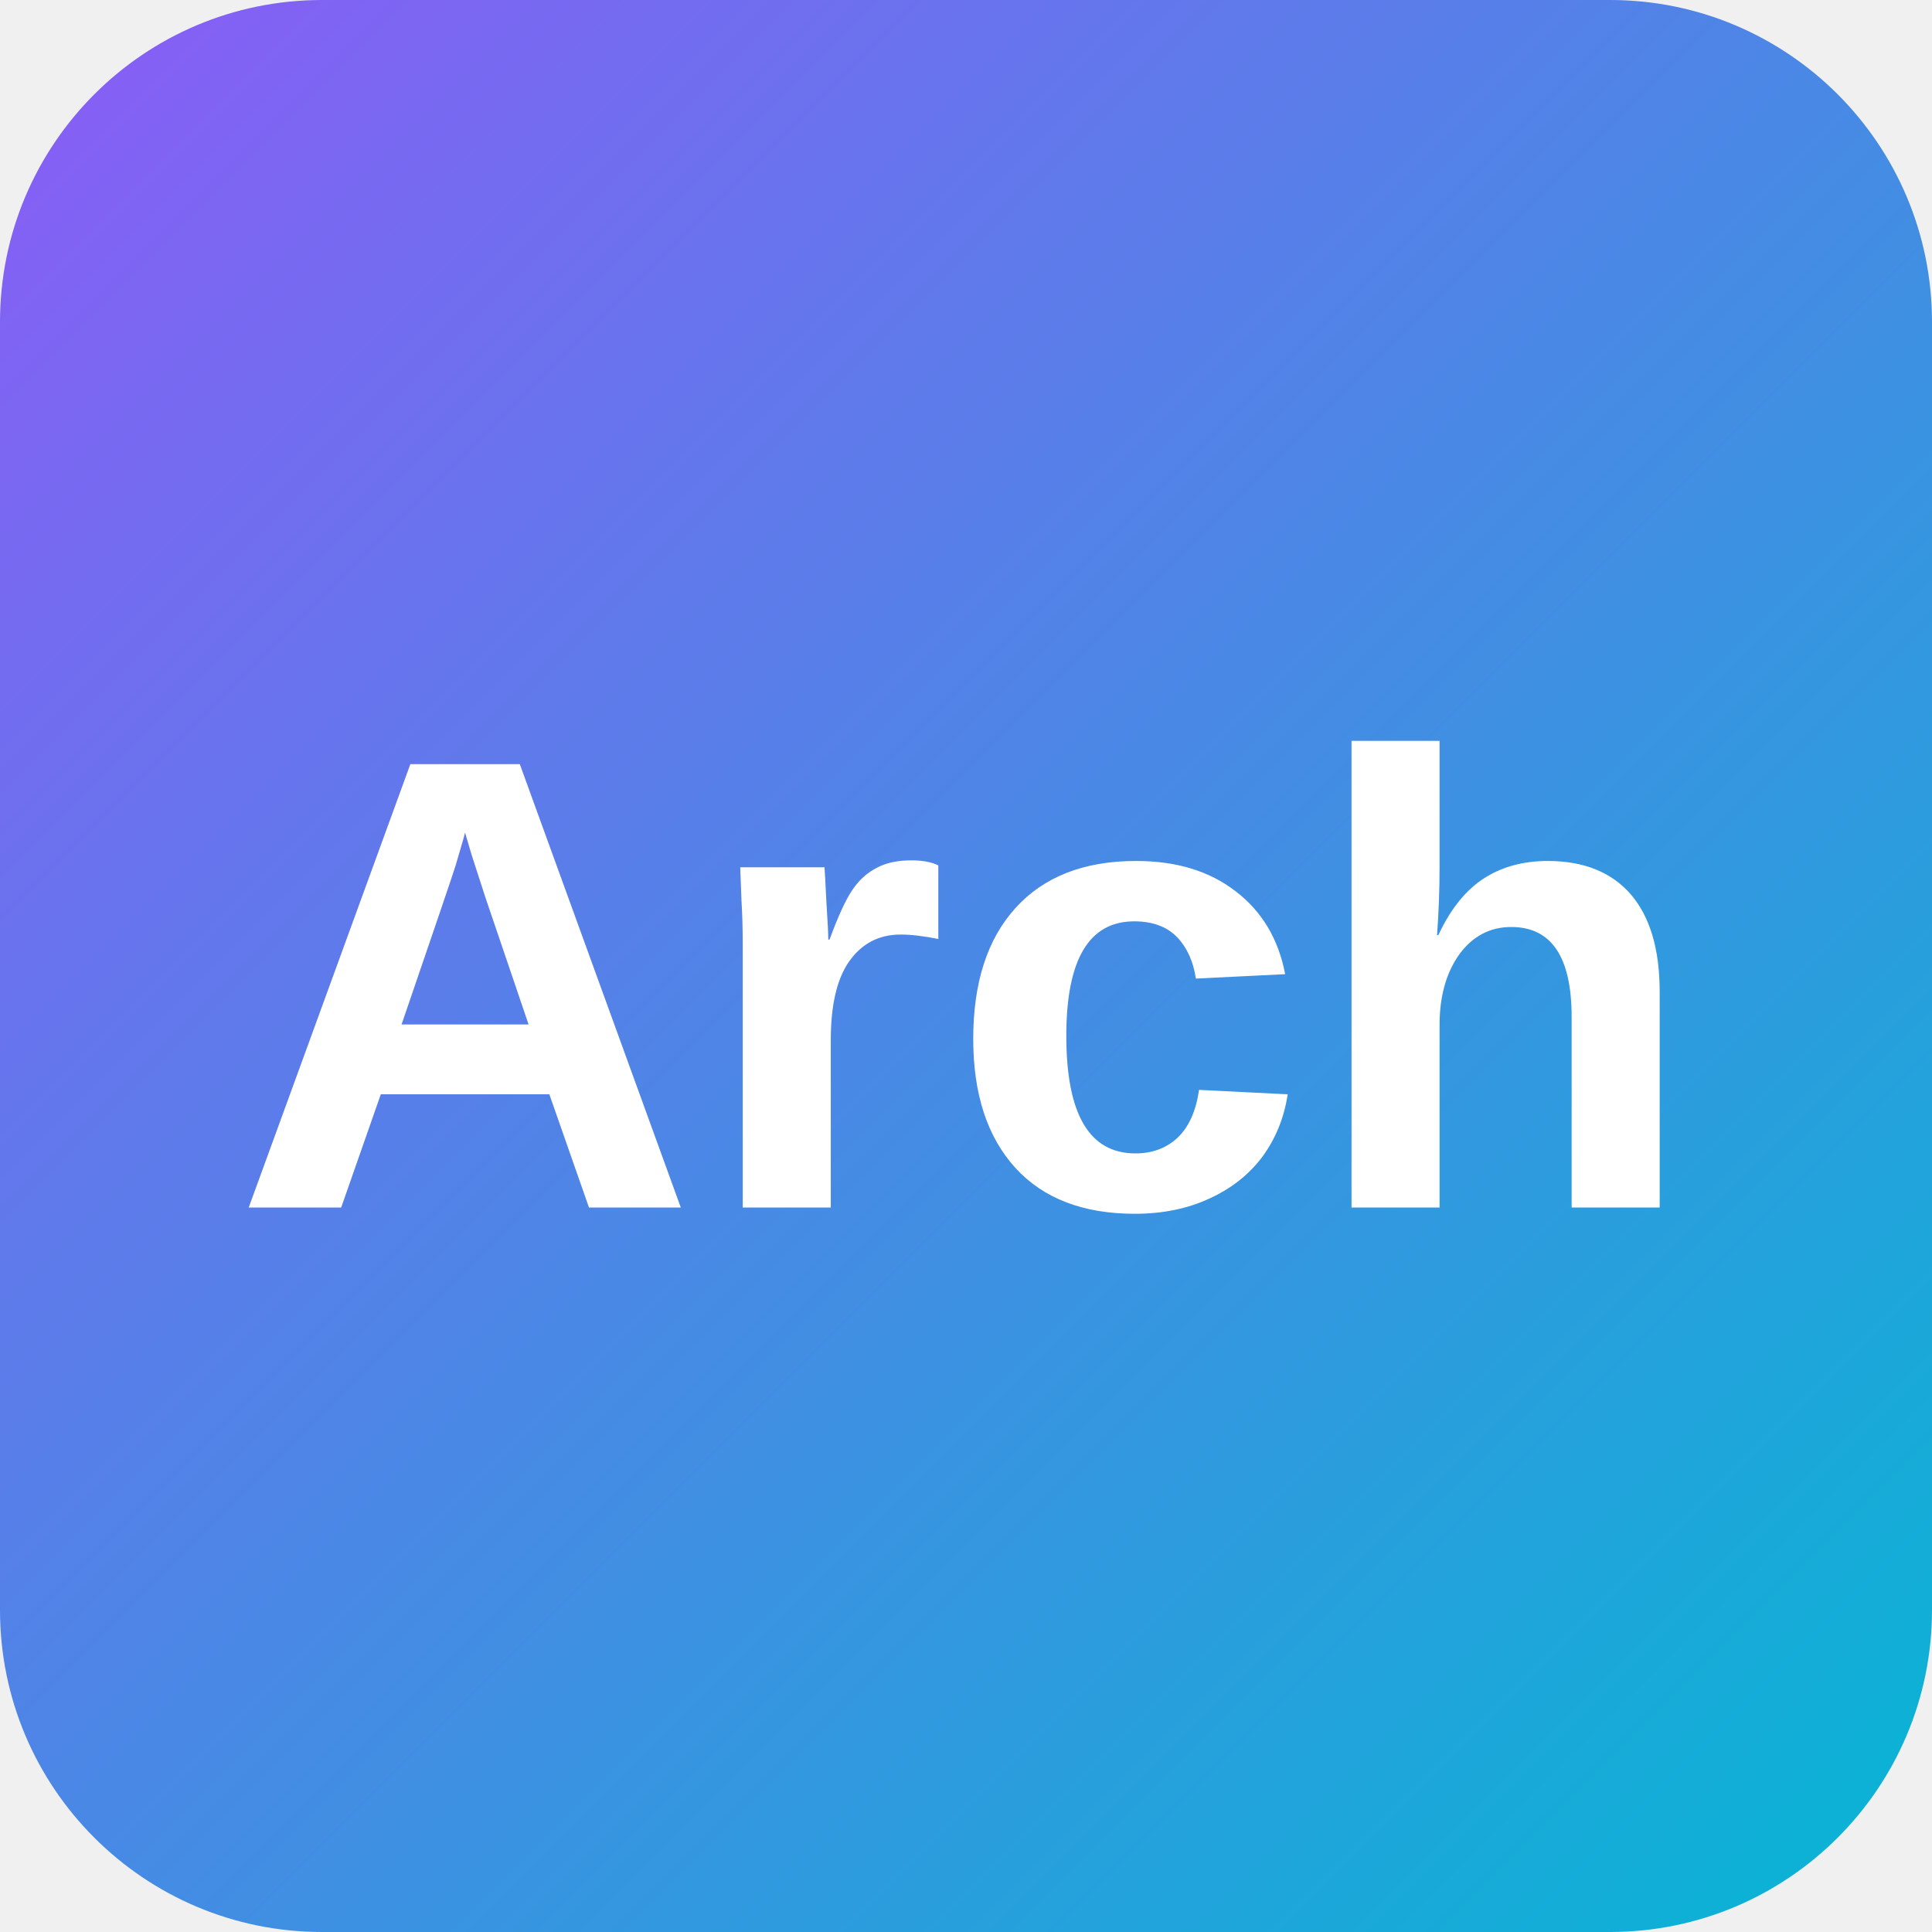
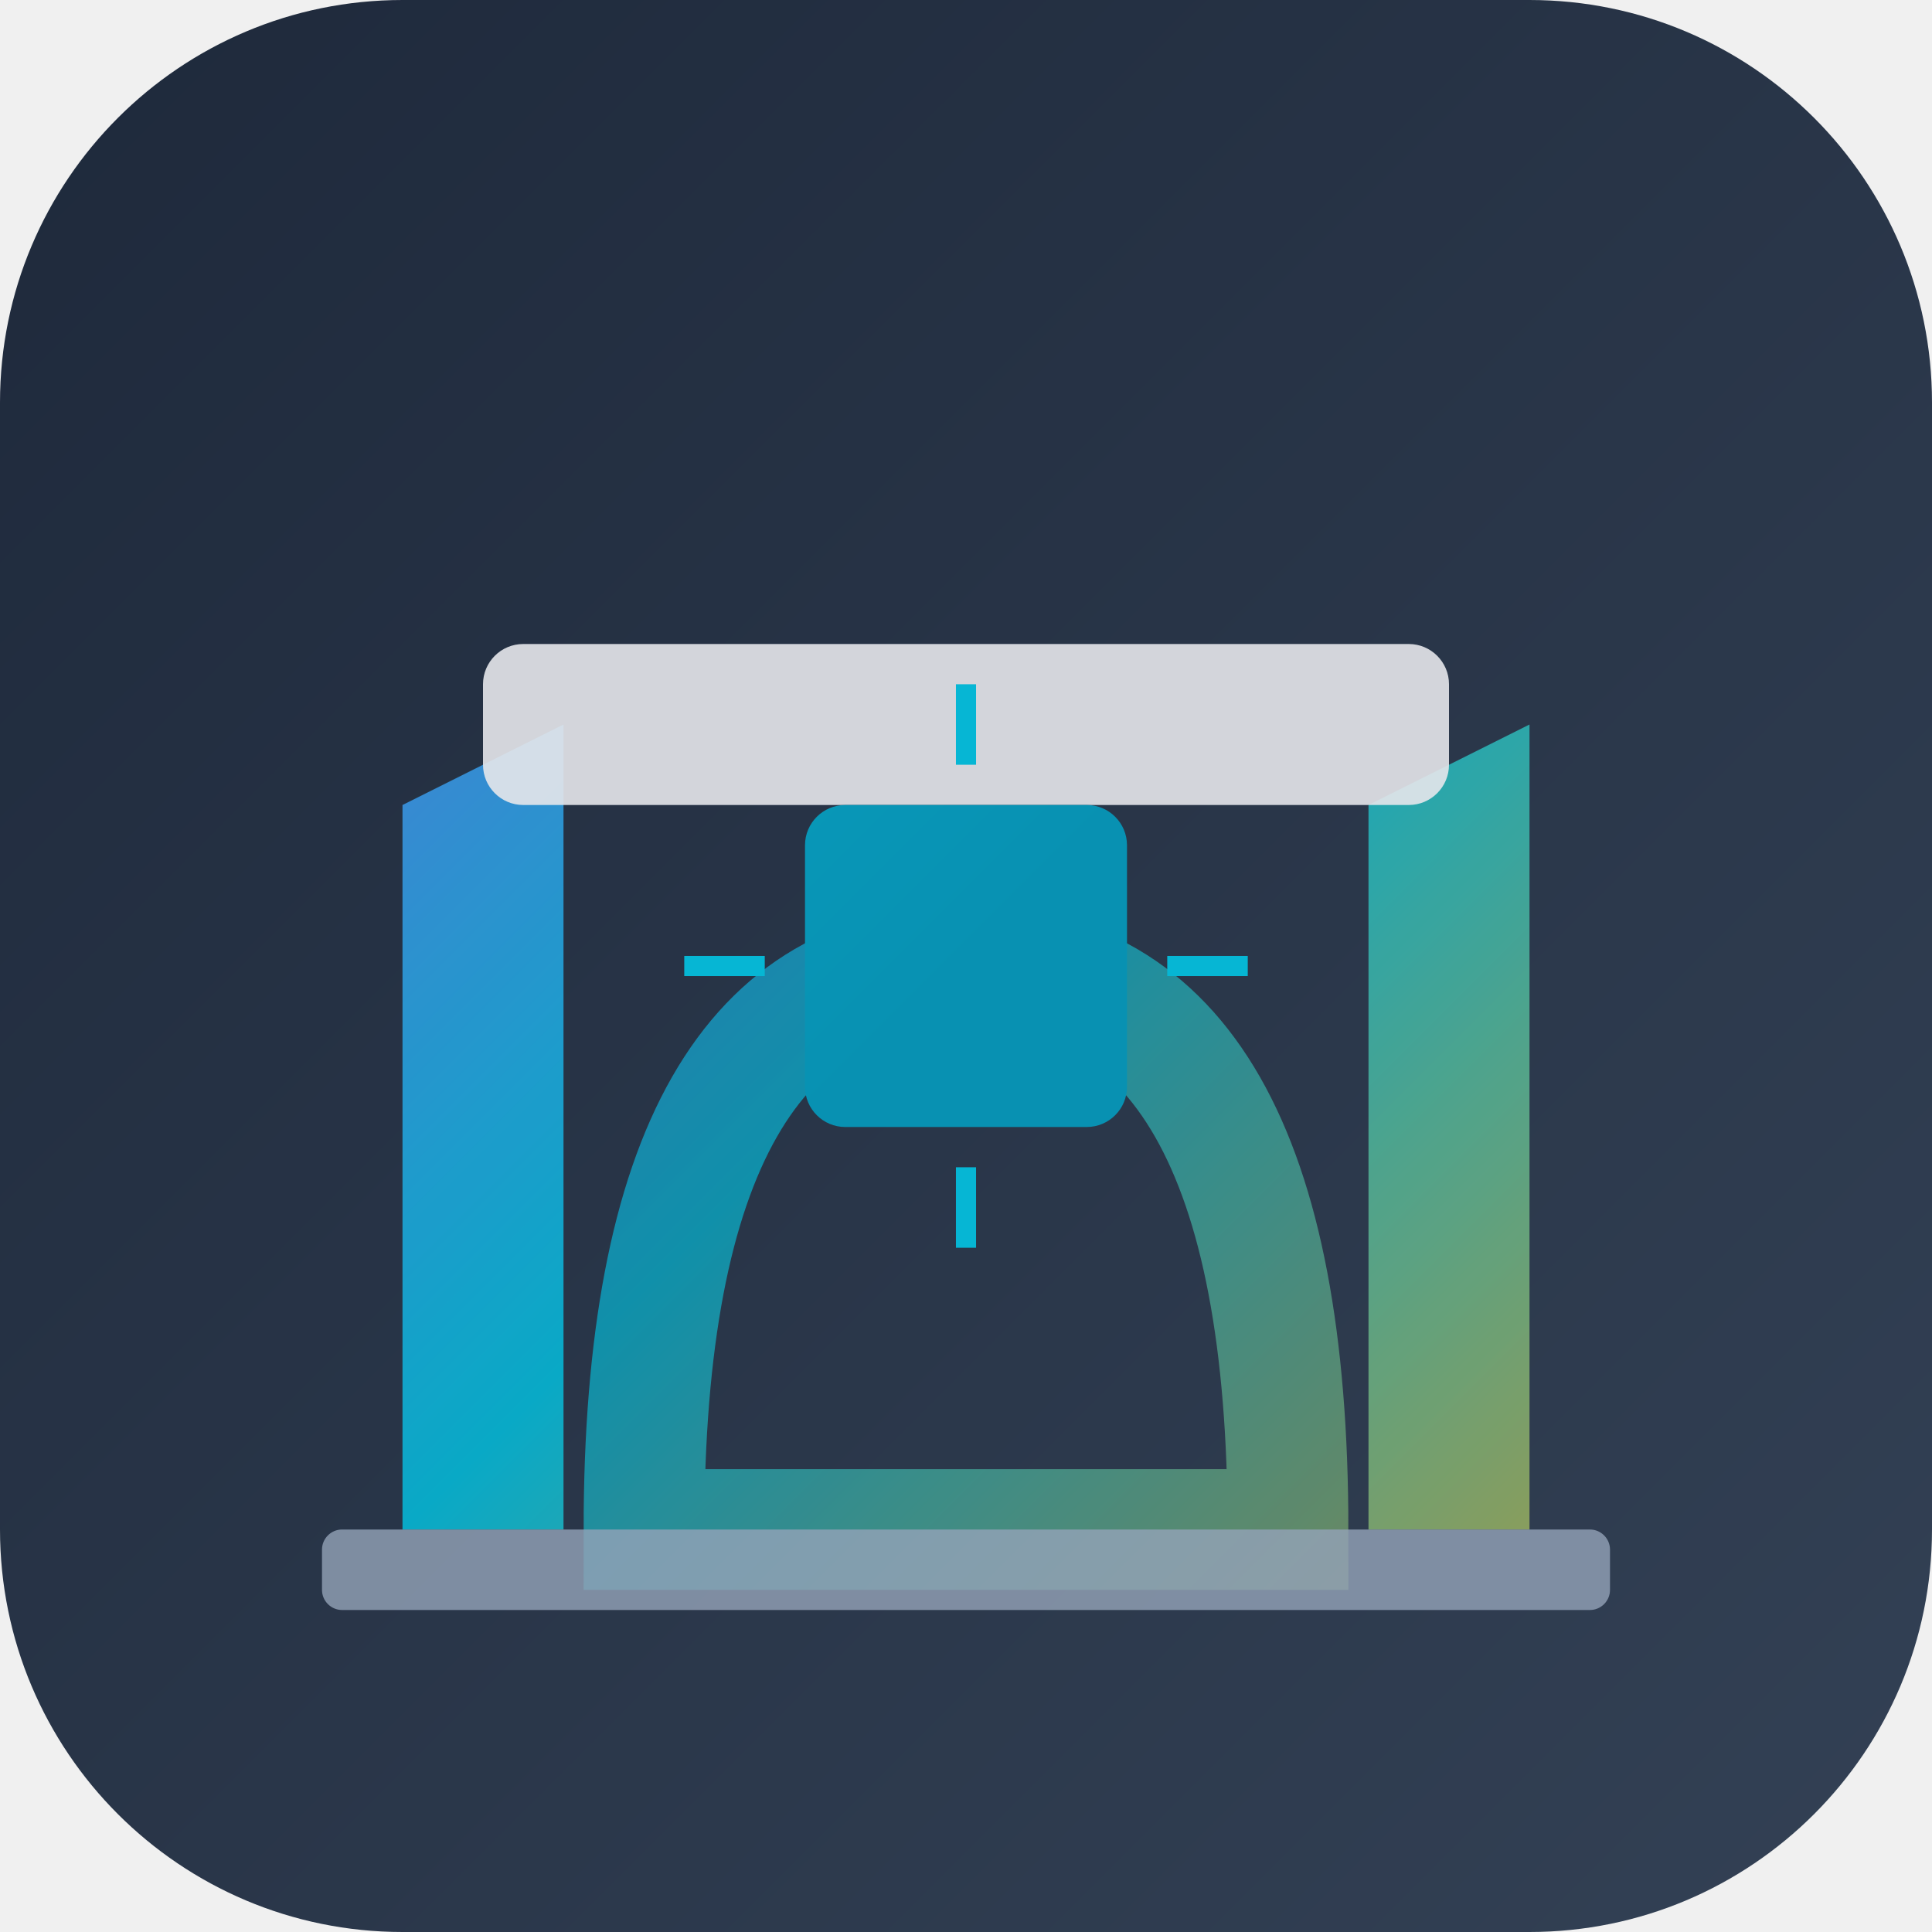
<svg xmlns="http://www.w3.org/2000/svg" width="48" height="48" viewBox="0 0 48 48" fill="none">
-   <rect width="48" height="48" rx="8" fill="url(#gradient)" />
  <defs>
-     <linearGradient id="gradient" x1="0" y1="0" x2="48" y2="48" gradientUnits="userSpaceOnUse">
+     <linearGradient id="bgGradient" x1="0" y1="0" x2="48" y2="48" gradientUnits="userSpaceOnUse">
+       <stop offset="0%" stop-color="#1e293b" />
+       <stop offset="100%" stop-color="#334155" />
+     </linearGradient>
+     <linearGradient id="archGradient" x1="0" y1="0" x2="48" y2="48" gradientUnits="userSpaceOnUse">
      <stop offset="0%" stop-color="#8b5cf6" />
-       <stop offset="100%" stop-color="#06b6d4" />
+       <stop offset="50%" stop-color="#06b6d4" />
+       <stop offset="100%" stop-color="#f59e0b" />
+     </linearGradient>
+     <linearGradient id="chipGradient" x1="0" y1="0" x2="24" y2="24" gradientUnits="userSpaceOnUse">
+       <stop offset="0%" stop-color="#06b6d4" />
+       <stop offset="100%" stop-color="#0891b2" />
    </linearGradient>
  </defs>
-   <text x="24" y="30" font-family="Arial, sans-serif" font-size="16" font-weight="bold" fill="white" text-anchor="middle">Arch</text>
+   <rect width="48" height="48" rx="10" fill="url(#bgGradient)" />
+   <path d="M10 38 L10 20 L14 18 L14 38 Z" fill="url(#archGradient)" opacity="0.9" />
+   <path d="M34 38 L34 20 L38 18 L38 38 Z" fill="url(#archGradient)" opacity="0.9" />
+   <rect x="12" y="16" width="24" height="4" rx="1" fill="#e5e7eb" opacity="0.9" />
+   <path d="M16 38 Q16 24 24 24 Q32 24 32 38 Z" fill="none" stroke="url(#archGradient)" stroke-width="3" opacity="0.7" />
+   <rect x="20" y="20" width="8" height="8" rx="1" fill="url(#chipGradient)" />
+   <line x1="19" y1="24" x2="17" y2="24" stroke="#06b6d4" stroke-width="0.5" />
+   <line x1="29" y1="24" x2="31" y2="24" stroke="#06b6d4" stroke-width="0.5" />
+   <line x1="24" y1="19" x2="24" y2="17" stroke="#06b6d4" stroke-width="0.5" />
+   <line x1="24" y1="29" x2="24" y2="31" stroke="#06b6d4" stroke-width="0.5" />
+   <rect x="8" y="38" width="32" height="2" rx="0.5" fill="#94a3b8" opacity="0.8" />
</svg>
